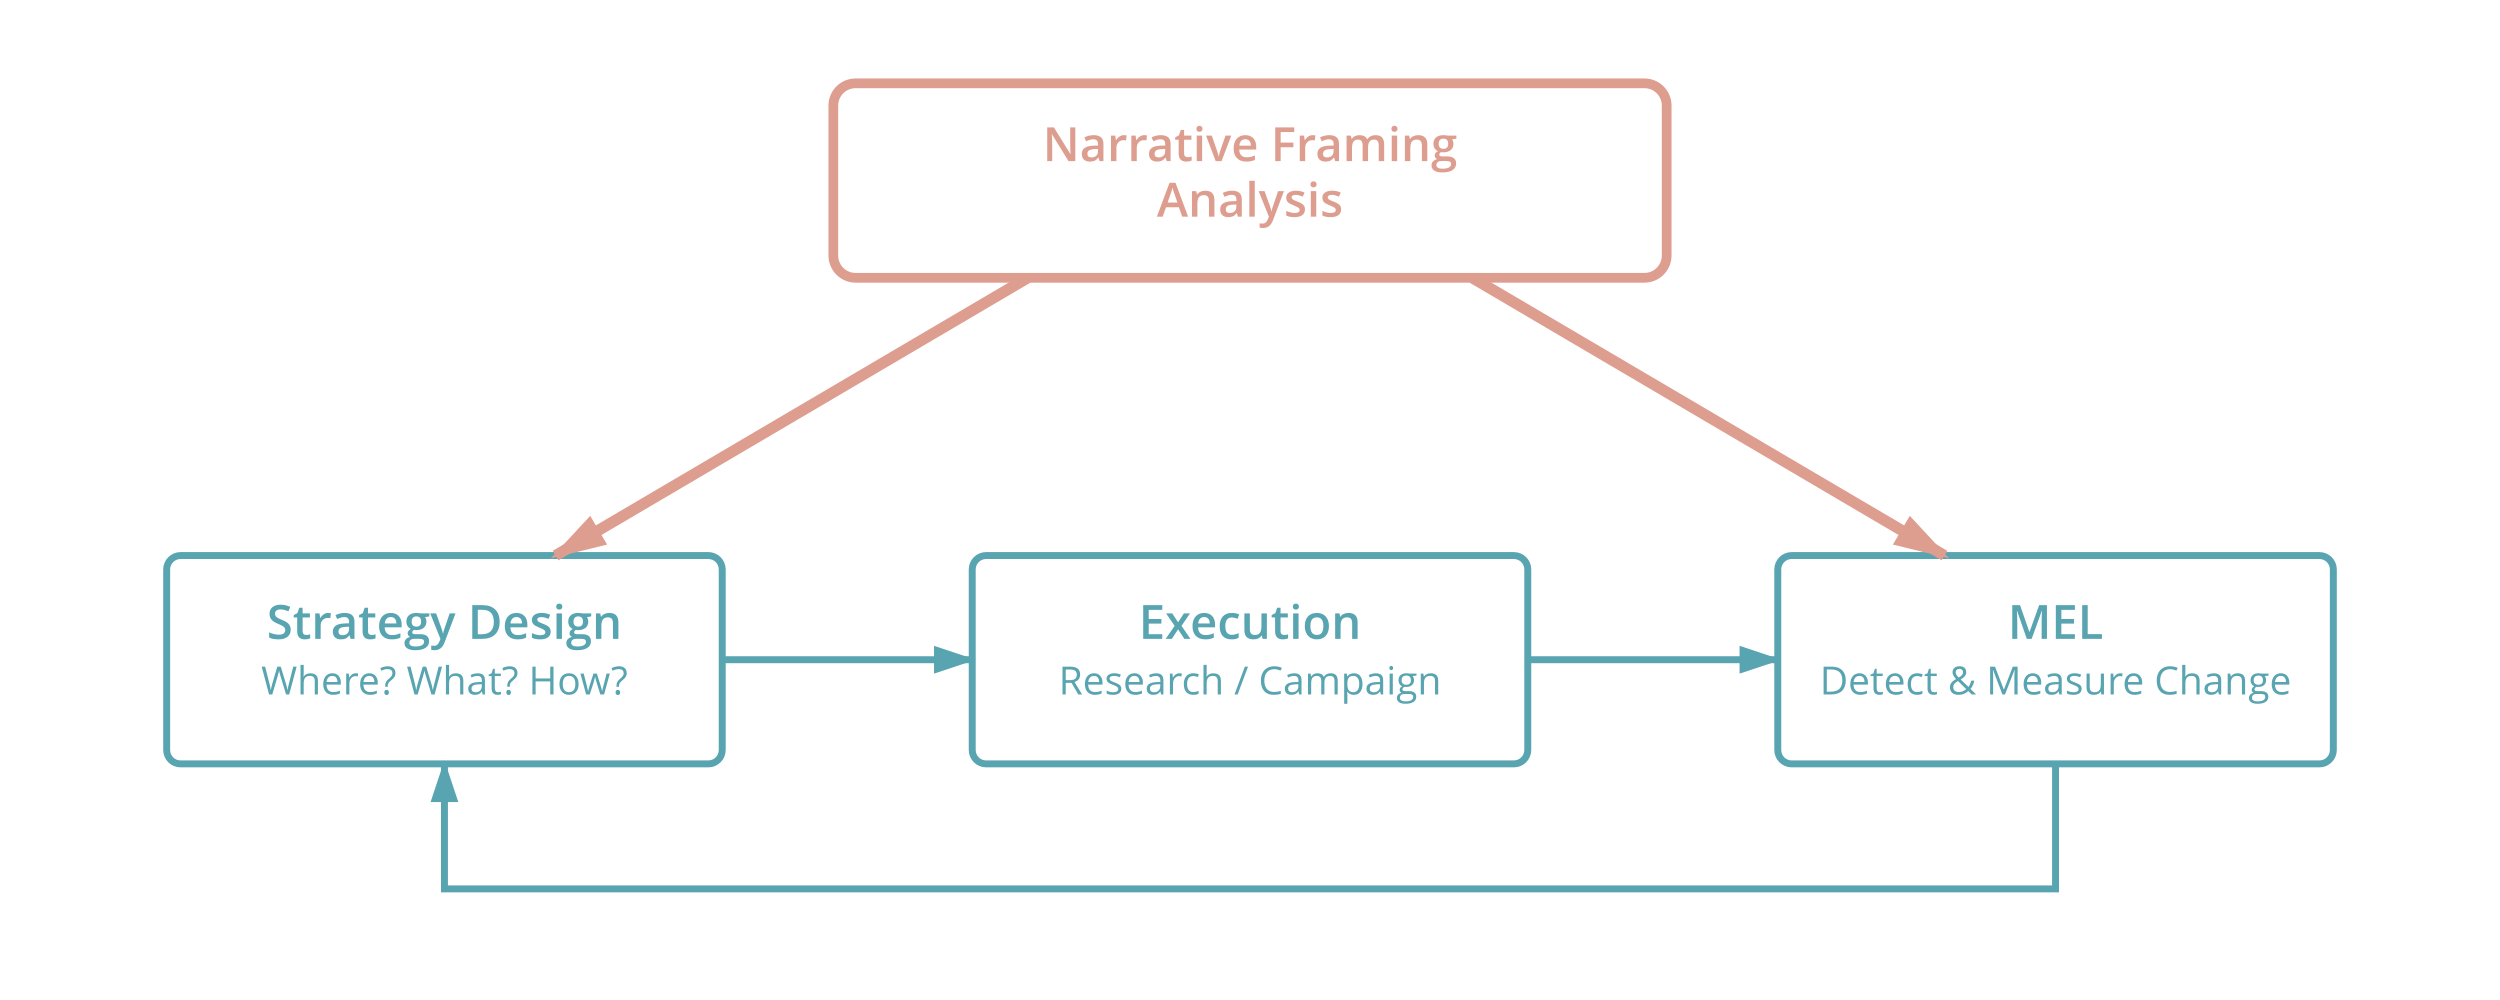
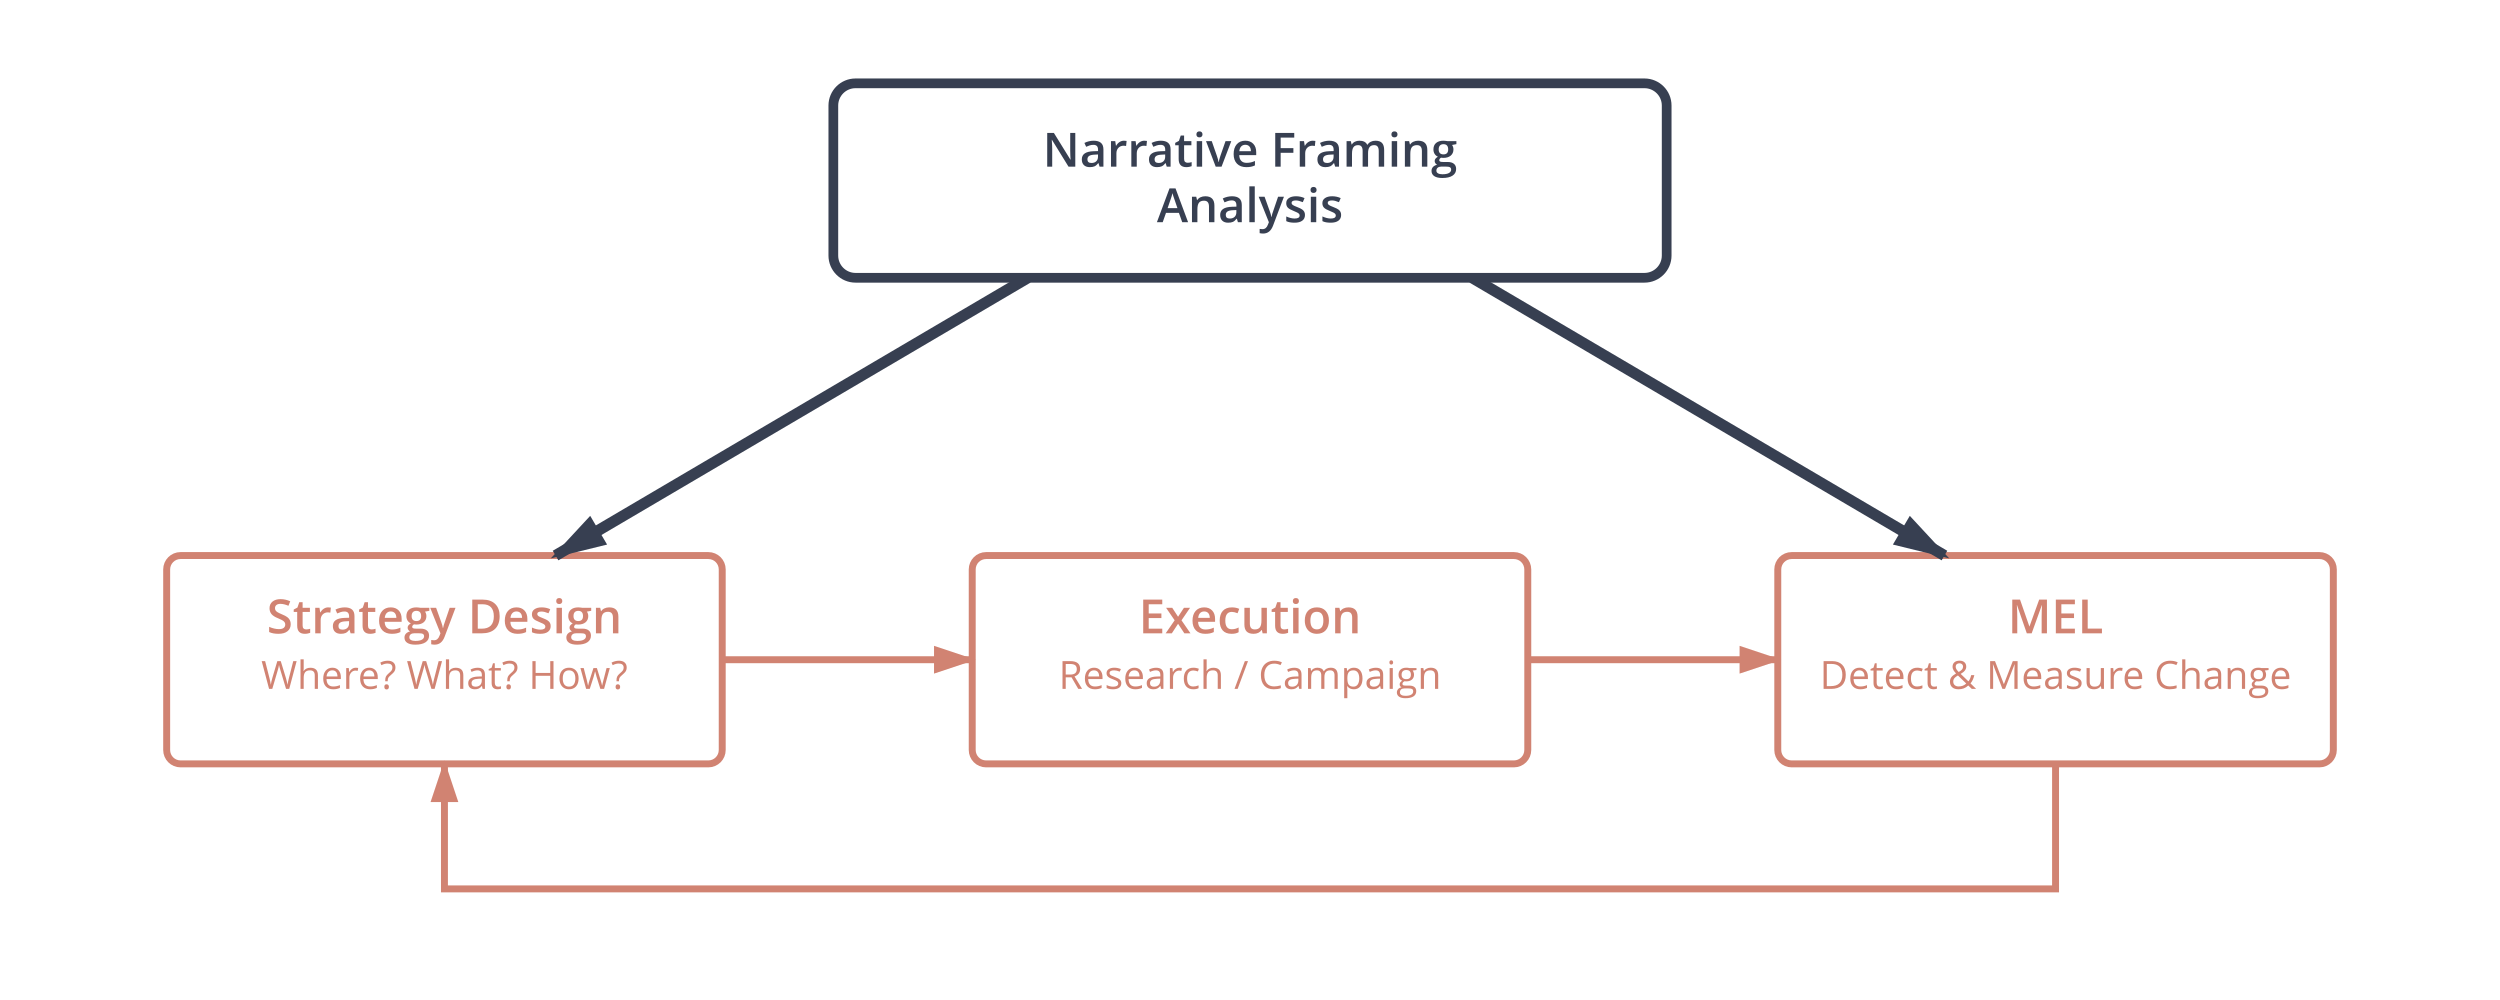
<svg xmlns="http://www.w3.org/2000/svg" viewBox="0 0 900 360" width="900" height="360">
  <defs>
    <style>
      .box {
        fill: none;
-         stroke: #58a4b0; /* pacific blue */
+         stroke: #d18372; /* light blue */
        stroke-width: 2.5;
      }
      .highlight-box {
        fill: none;
-         stroke: #dd9d8f; /* powder blush */
+         stroke: #373f51; /* dark blue */
        stroke-width: 3.5;
      }
      .text {
        font-family: 'Open Sans', Arial, sans-serif;
        font-size: 17px;
        font-weight: 600;
-         fill: #58a4b0; /* match primary stroke */
+         fill: #d18372; /* match primary stroke */
        text-anchor: middle;
      }
      .subtext {
        font-family: 'Open Sans', Arial, sans-serif;
        font-size: 14px;
-         fill: #58a4b0; /* match primary stroke */
+         fill: #d18372; /* match primary stroke */
        text-anchor: middle;
      }
      .title-text {
        font-family: 'Open Sans', Arial, sans-serif;
        font-size: 20px;
        font-weight: 700;
-         fill: #dd9d8f; /* powder blush */
+         fill: #373f51; /* dark blue */
        text-anchor: middle;
      }
      .arrow {
        fill: none;
-         stroke: #58a4b0; /* pacific blue */
+         stroke: #d18372; /* light blue */
        stroke-width: 2.5;
        marker-end: url(#arrowhead);
      }
      .feedback-arrow {
        fill: none;
-         stroke: #a9bcd0; /* powder blue */
+         stroke: #d18372; /* light blue */
        stroke-width: 2.5;
        stroke-dasharray: 6,4;
        marker-end: url(#arrowhead-light);
      }
      .influence-arrow {
        fill: none;
-         stroke: #dd9d8f; /* powder blush */
+         stroke: #373f51; /* dark blue */
        stroke-width: 4;
        marker-end: url(#arrowhead-orange);
      }
    </style>
    <marker id="arrowhead" markerWidth="6" markerHeight="6" refX="5.5" refY="2" orient="auto">
-       <polygon points="0 0, 6 2, 0 4" fill="#58a4b0" />
+       <polygon points="0 0, 6 2, 0 4" fill="#d18372" />
    </marker>
    <marker id="arrowhead-light" markerWidth="6" markerHeight="6" refX="5.5" refY="2" orient="auto">
-       <polygon points="0 0, 6 2, 0 4" fill="#a9bcd0" />
+       <polygon points="0 0, 6 2, 0 4" fill="#d18372" />
    </marker>
    <marker id="arrowhead-orange" markerWidth="5" markerHeight="5" refX="4.5" refY="1.5" orient="auto">
-       <polygon points="0 0, 5 1.5, 0 3" fill="#dd9d8f" />
+       <polygon points="0 0, 5 1.5, 0 3" fill="#373f51" />
    </marker>
  </defs>
  <rect x="300" y="30" width="300" height="70" rx="8" class="highlight-box" />
-   <text x="450" y="58" style="font-family: 'Open Sans', Arial, sans-serif; font-size: 17px; font-weight: 600; fill: #dd9d8f; text-anchor: middle;">Narrative Framing</text>
-   <text x="450" y="78" style="font-family: 'Open Sans', Arial, sans-serif; font-size: 17px; font-weight: 600; fill: #dd9d8f; text-anchor: middle;">Analysis</text>
+   <text x="450" y="60" style="font-family: 'Open Sans', Arial, sans-serif; font-size: 17px; font-weight: 600; fill: #373f51; text-anchor: middle;">Narrative Framing</text>
+   <text x="450" y="80" style="font-family: 'Open Sans', Arial, sans-serif; font-size: 17px; font-weight: 600; fill: #373f51; text-anchor: middle;">Analysis</text>
  <rect x="60" y="200" width="200" height="75" rx="5" class="box" />
-   <text x="160" y="230" class="text">Strategy Design</text>
-   <text x="160" y="250" class="subtext">Where? What? How?</text>
+   <text x="160" y="228" class="text">Strategy Design</text>
+   <text x="160" y="248" class="subtext">Where? What? How?</text>
  <rect x="350" y="200" width="200" height="75" rx="5" class="box" />
-   <text x="450" y="230" class="text">Execution</text>
-   <text x="450" y="250" class="subtext">Research / Campaign</text>
+   <text x="450" y="228" class="text">Execution</text>
+   <text x="450" y="248" class="subtext">Research / Campaign</text>
  <rect x="640" y="200" width="200" height="75" rx="5" class="box" />
-   <text x="740" y="230" class="text">MEL</text>
-   <text x="740" y="250" class="subtext">Detect &amp; Measure Change</text>
+   <text x="740" y="228" class="text">MEL</text>
+   <text x="740" y="248" class="subtext">Detect &amp; Measure Change</text>
  <path d="M 260 237.5 L 350 237.5" class="arrow" />
  <path d="M 550 237.5 L 640 237.5" class="arrow" />
  <path d="M 740 275 L 740 320 L 160 320 L 160 275" class="arrow" />
  <path d="M 370 100 L 200 200" class="influence-arrow" />
  <path d="M 530 100 L 700 200" class="influence-arrow" />
</svg>
